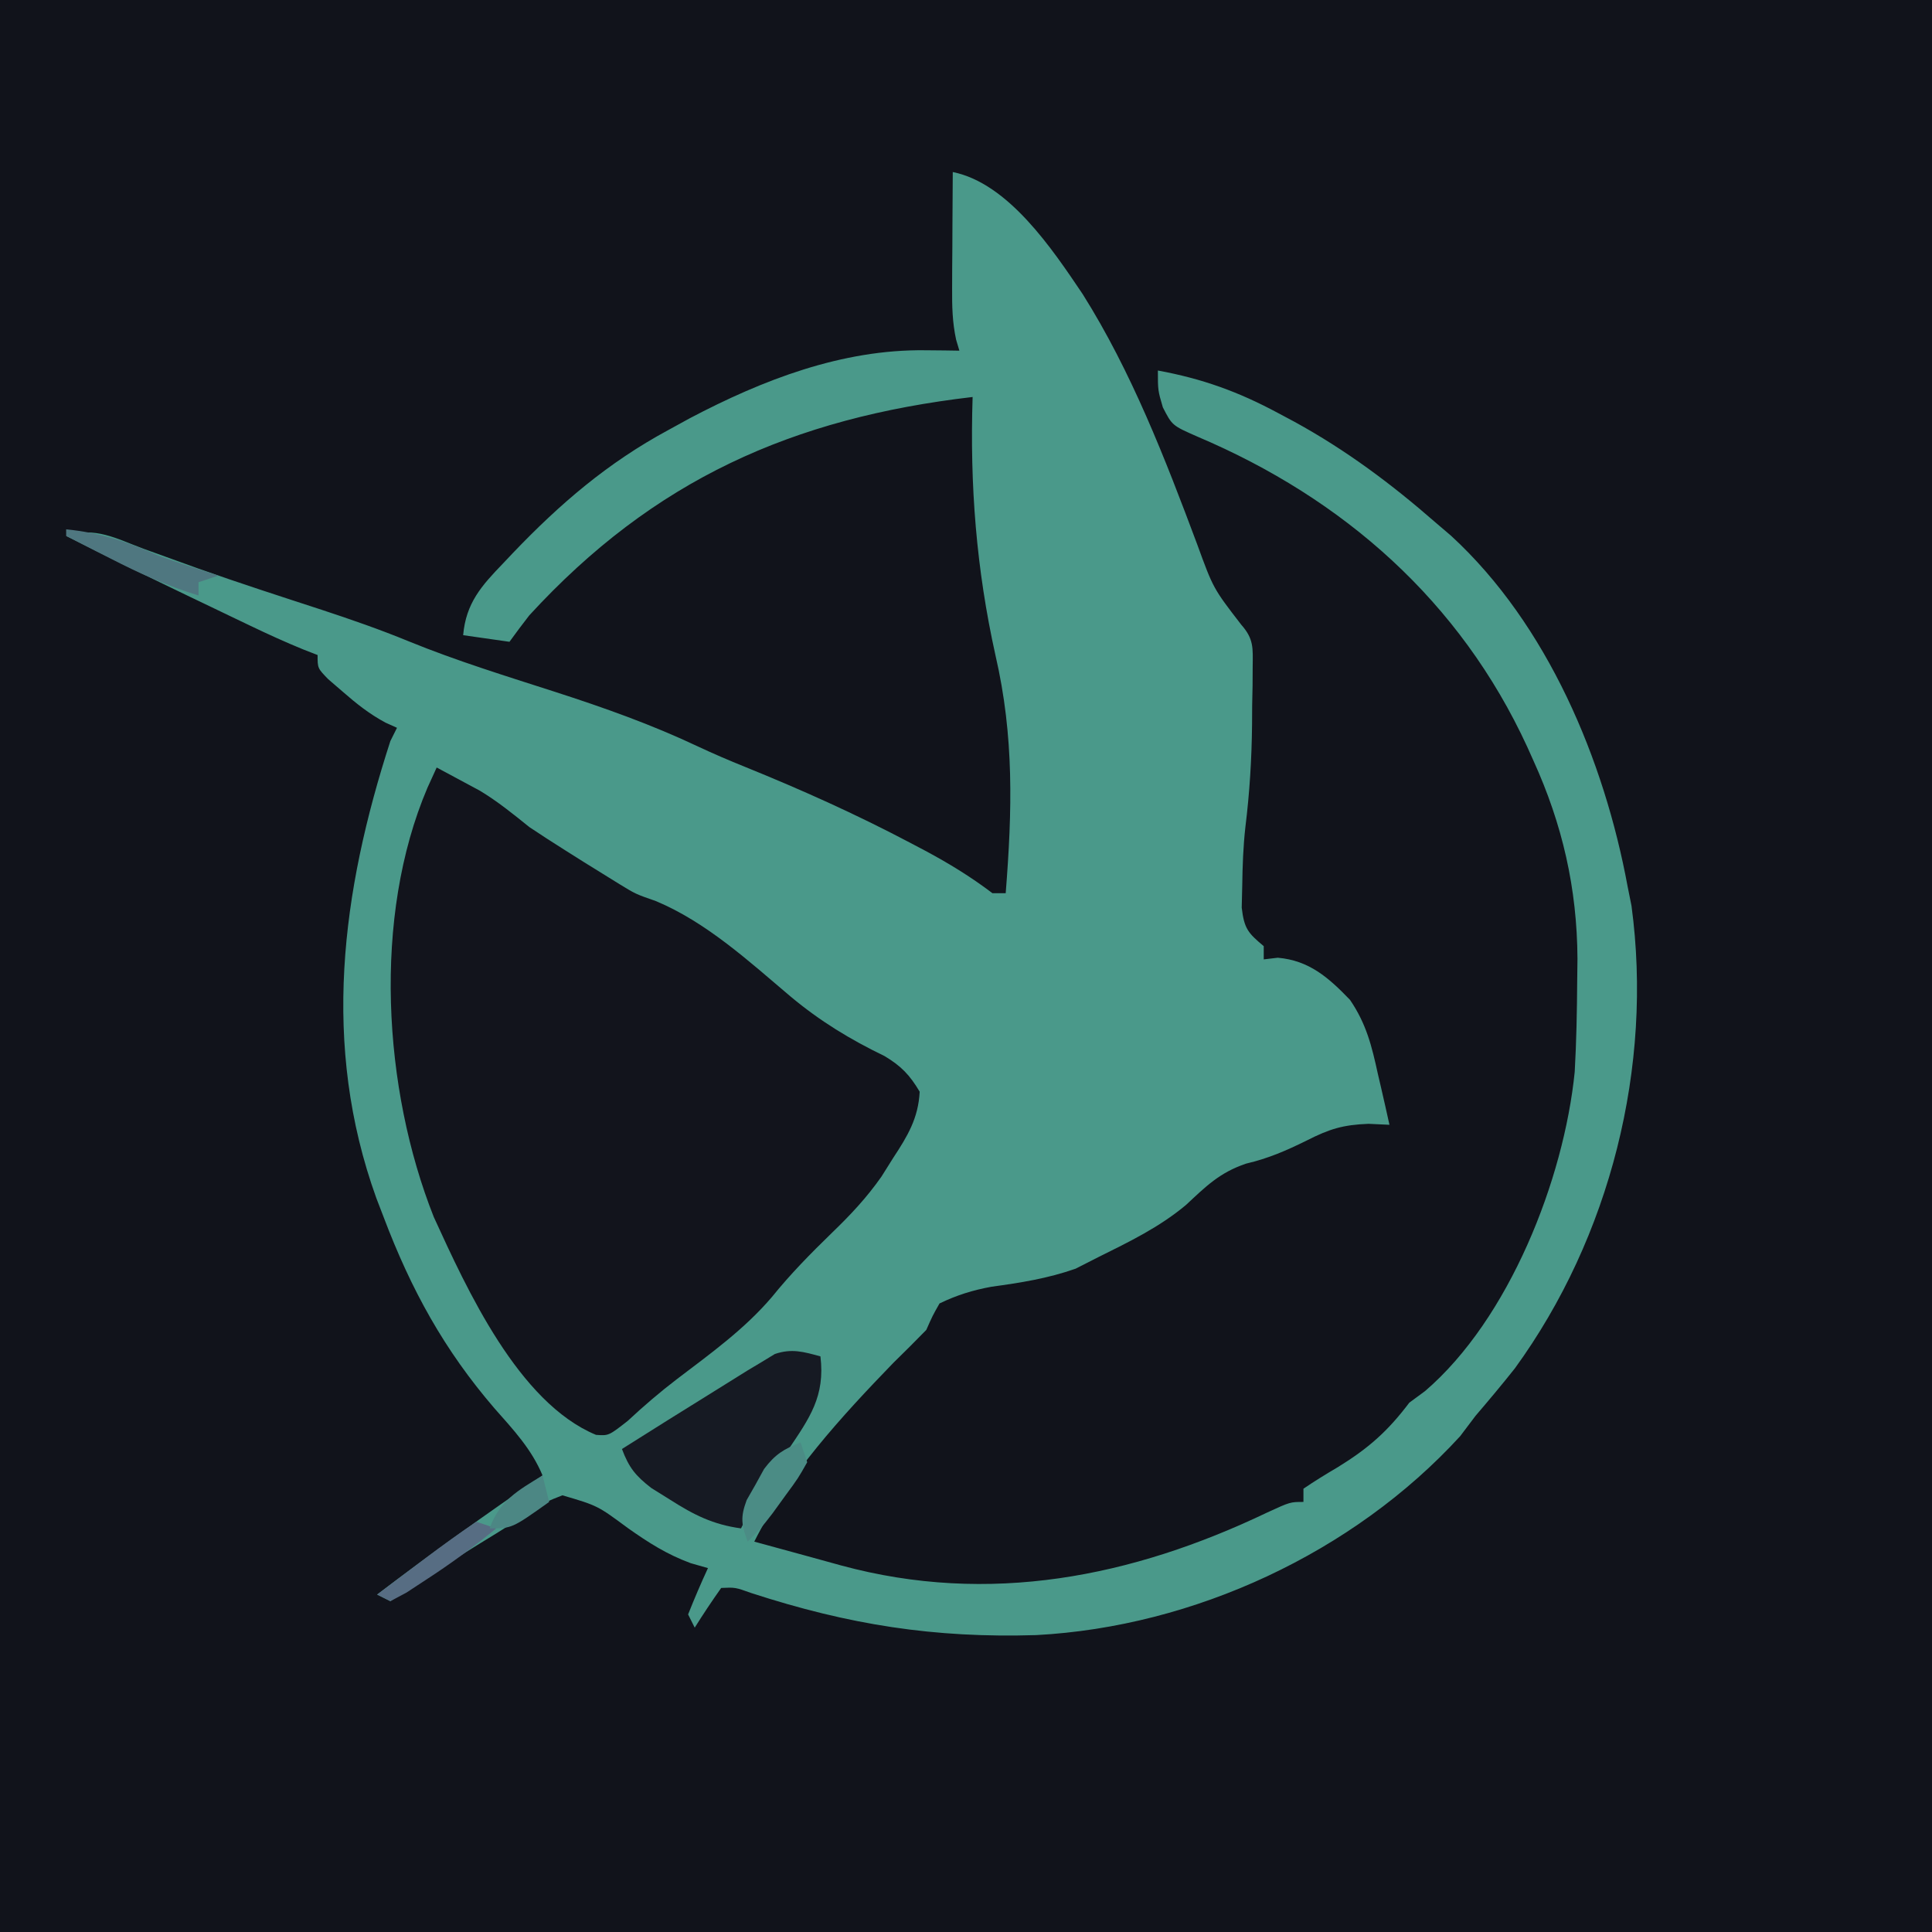
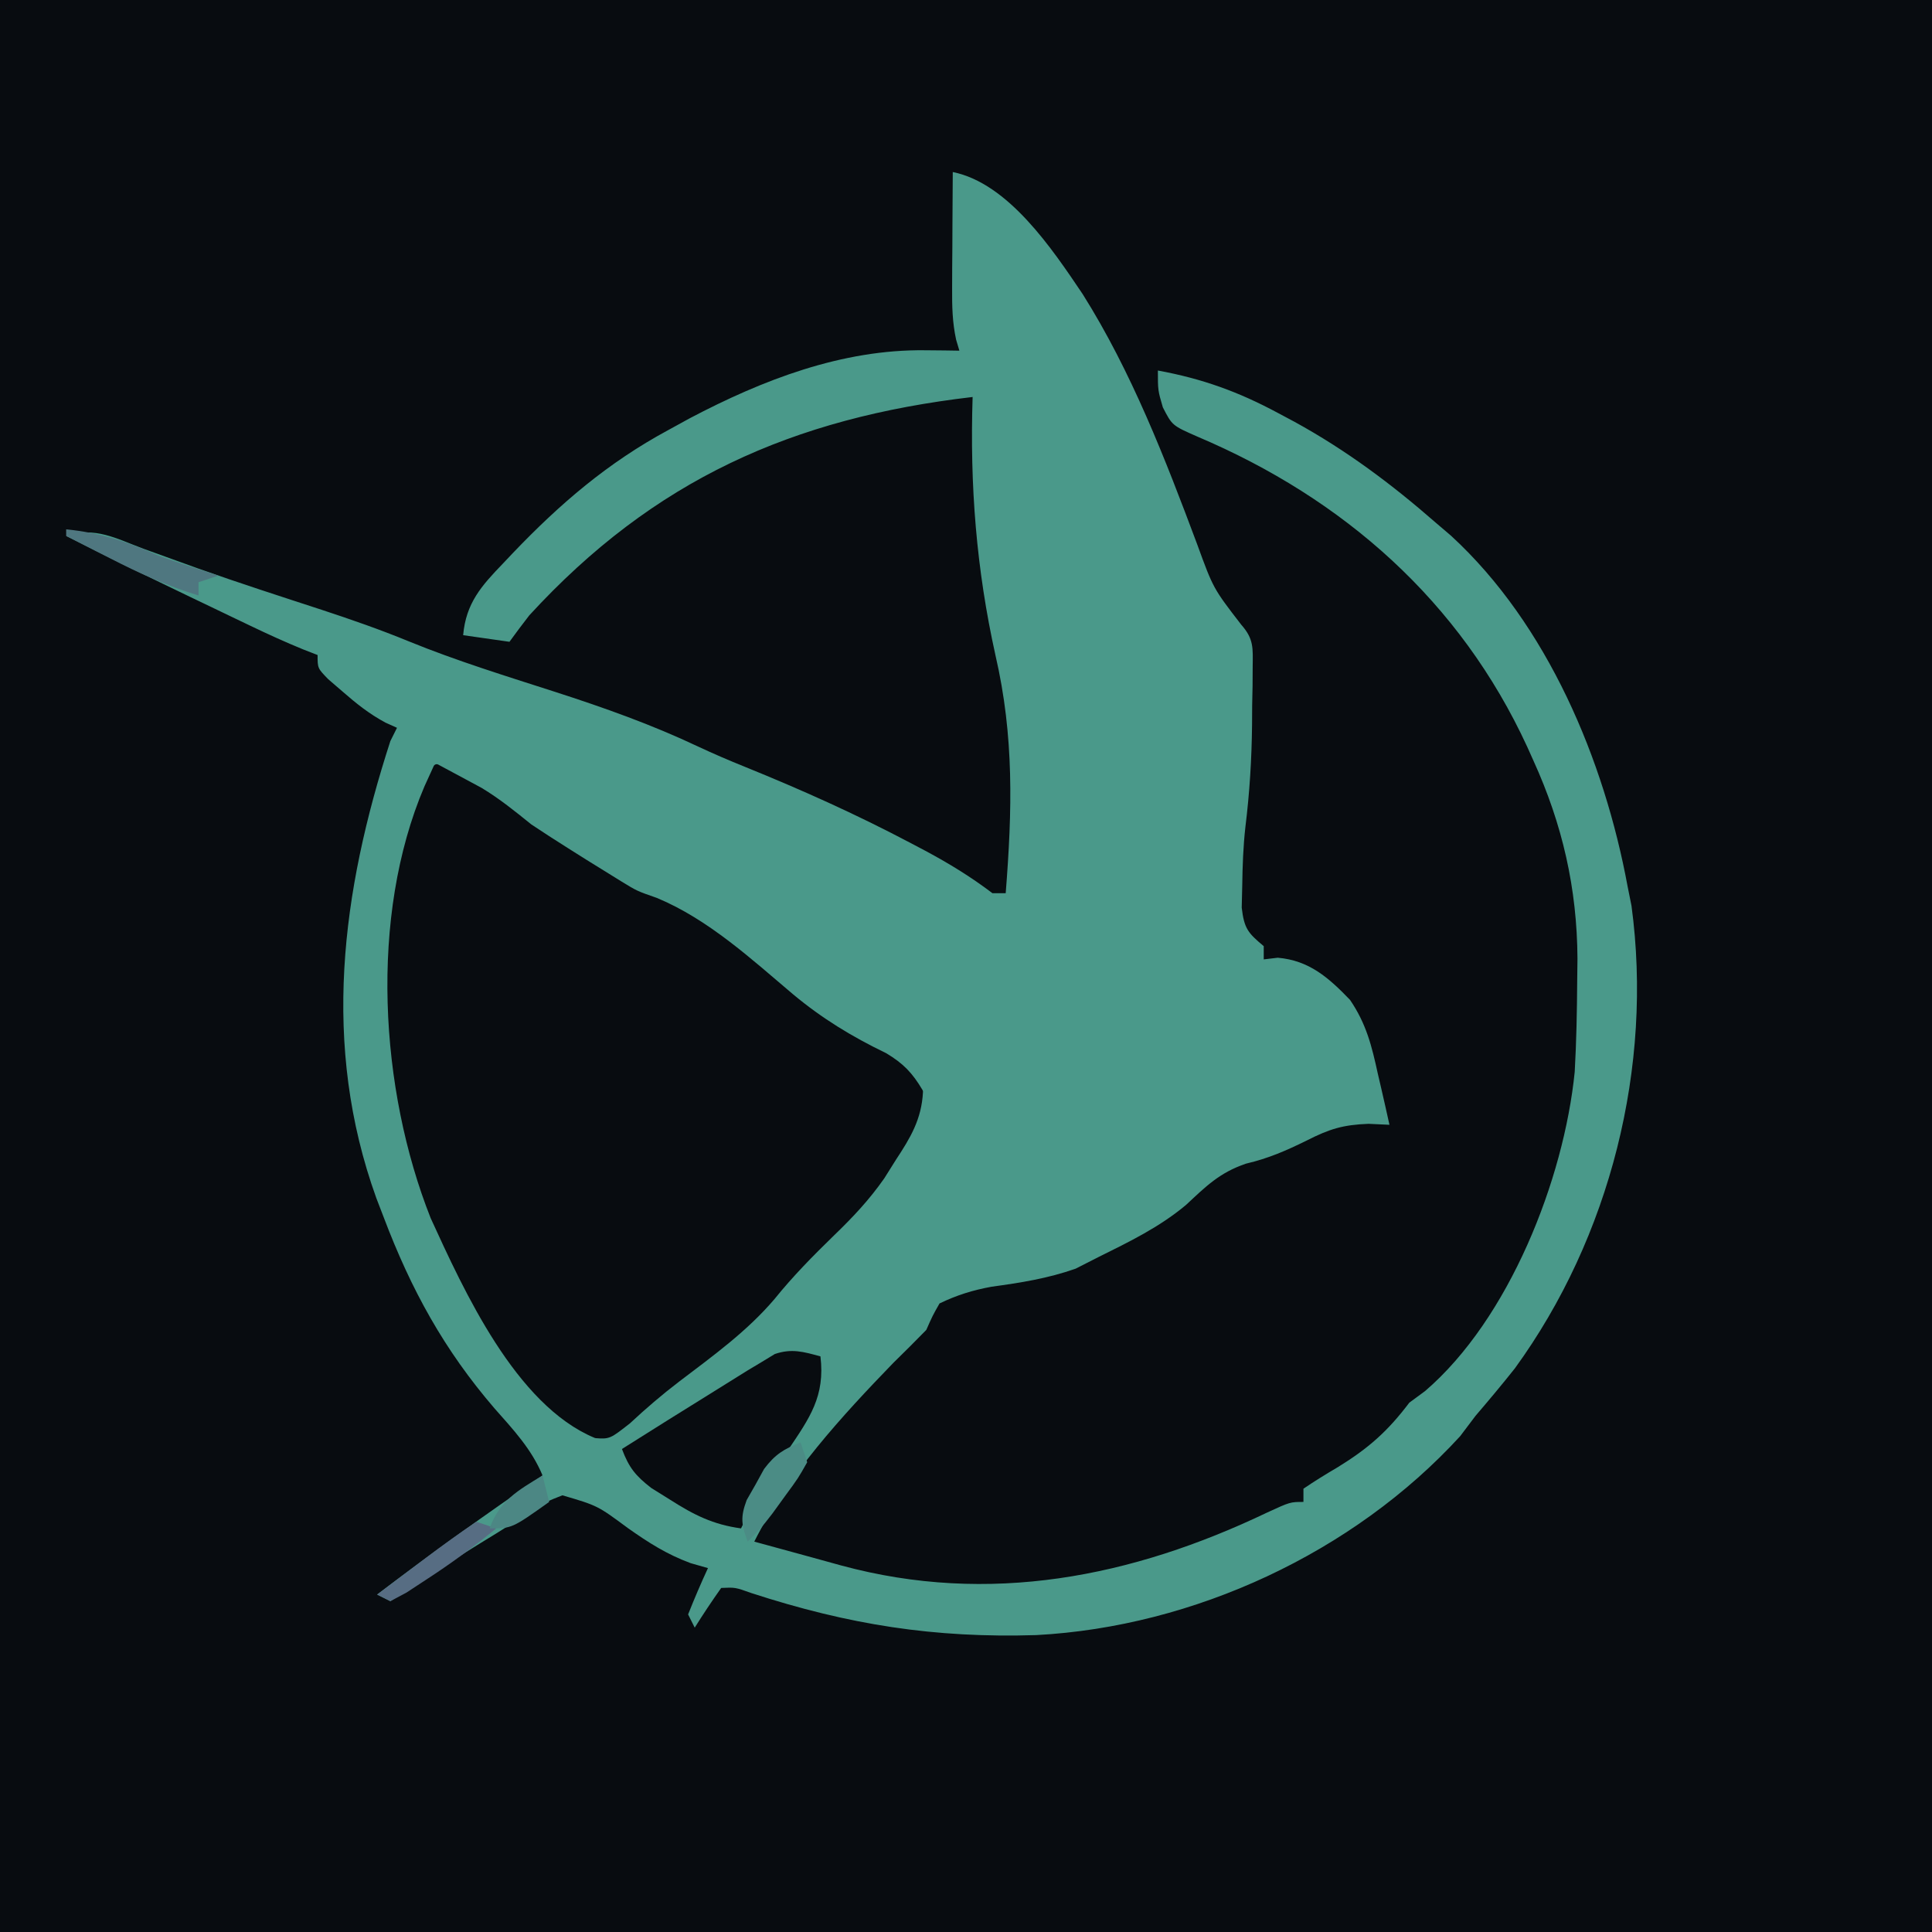
- <svg xmlns="http://www.w3.org/2000/svg" version="1.1" width="292" height="292">
-   <path d="M0 0 C96.36 0 192.72 0 292 0 C292 96.36 292 192.72 292 292 C195.64 292 99.28 292 0 292 C0 195.64 0 99.28 0 0 Z " fill="#11131B" transform="translate(0,0)" />
-   <path d="M0 0 C8.424 1.709 15.054 11.657 19.625 18.438 C27.017 30.173 32.107 43.343 36.949 56.289 C39.372 62.935 39.372 62.935 43.597 68.412 C45.512 70.579 45.36 71.928 45.328 74.789 C45.323 75.731 45.318 76.674 45.312 77.645 C45.292 78.628 45.271 79.612 45.25 80.625 C45.245 81.585 45.24 82.546 45.234 83.535 C45.178 88.73 44.866 93.809 44.231 98.963 C43.894 101.935 43.793 104.886 43.75 107.875 C43.724 108.966 43.698 110.056 43.672 111.18 C44.041 114.355 44.626 115.014 47 117 C47 117.66 47 118.32 47 119 C47.701 118.918 48.403 118.835 49.125 118.75 C53.878 119.163 56.811 121.763 60.043 125.125 C62.505 128.742 63.328 132.082 64.25 136.312 C64.423 137.053 64.595 137.794 64.773 138.557 C65.194 140.368 65.599 142.184 66 144 C64.438 143.927 64.438 143.927 62.844 143.852 C58.954 144.002 56.921 144.634 53.5 146.375 C50.334 147.93 47.766 149.056 44.312 149.875 C40.319 151.231 38.282 153.288 35.238 156.125 C31.241 159.473 26.652 161.695 22 164 C20.866 164.577 19.731 165.155 18.562 165.75 C14.363 167.223 10.268 167.873 5.867 168.473 C3.003 168.999 0.622 169.74 -2 171 C-3.05 172.85 -3.05 172.85 -4 175 C-5.645 176.688 -7.315 178.352 -9 180 C-16.733 187.993 -24.979 196.958 -30 207 C-27.315 207.74 -24.629 208.475 -21.941 209.203 C-20.239 209.664 -18.538 210.13 -16.84 210.609 C5.502 216.665 27.092 212.368 47.5 202.609 C51 201 51 201 53 201 C53 200.34 53 199.68 53 199 C54.688 197.853 56.427 196.782 58.188 195.75 C62.852 192.877 65.731 190.327 69 186 C69.784 185.423 70.567 184.845 71.375 184.25 C84.092 173.35 92.37 152.254 94 136 C94.258 131.436 94.344 126.883 94.375 122.312 C94.389 121.185 94.403 120.057 94.417 118.896 C94.359 108.26 92.148 98.606 87.75 88.938 C87.446 88.261 87.143 87.585 86.83 86.888 C76.704 64.899 59.108 49.381 37 40 C33.162 38.316 33.162 38.316 31.75 35.562 C31 33 31 33 31 30 C37.725 31.238 43.179 33.204 49.188 36.438 C50.009 36.876 50.831 37.314 51.677 37.765 C59.487 42.056 66.304 47.148 73 53 C73.766 53.654 74.531 54.307 75.32 54.98 C89.918 68.404 98.473 88.909 102 108 C102.288 109.437 102.288 109.437 102.582 110.902 C105.858 135.18 99.379 160.968 84.953 180.816 C83.018 183.257 81.025 185.633 79 188 C78.237 189.011 77.474 190.021 76.688 191.062 C60.569 208.681 36.439 219.864 12.618 221.126 C-2.809 221.601 -15.73 219.564 -30.453 214.77 C-32.876 213.904 -32.876 213.904 -35 214 C-36.389 215.961 -37.726 217.962 -39 220 C-39.33 219.34 -39.66 218.68 -40 218 C-39.064 215.64 -38.067 213.304 -37 211 C-38.296 210.631 -38.296 210.631 -39.617 210.254 C-43.254 208.906 -45.96 207.168 -49.125 204.938 C-53.688 201.558 -53.688 201.558 -59 200 C-61.284 200.895 -61.284 200.895 -63.555 202.387 C-64.417 202.913 -65.279 203.44 -66.168 203.982 C-67.508 204.826 -67.508 204.826 -68.875 205.688 C-69.761 206.231 -70.646 206.774 -71.559 207.334 C-76.101 210.133 -80.584 213.005 -85 216 C-85.66 215.67 -86.32 215.34 -87 215 C-78.819 208.765 -70.497 202.797 -62 197 C-63.657 193.012 -66.427 190.068 -69.25 186.875 C-76.867 178.034 -81.862 168.923 -86 158 C-86.373 157.031 -86.745 156.061 -87.129 155.062 C-95.456 131.955 -92.393 108.798 -85 86 C-84.67 85.34 -84.34 84.68 -84 84 C-84.572 83.742 -85.145 83.484 -85.734 83.219 C-88.211 81.886 -90.134 80.349 -92.25 78.5 C-92.956 77.892 -93.663 77.283 -94.391 76.656 C-96 75 -96 75 -96 73 C-96.718 72.72 -97.437 72.44 -98.177 72.152 C-100.892 71.044 -103.524 69.841 -106.168 68.574 C-107.144 68.107 -108.121 67.64 -109.127 67.158 C-110.137 66.673 -111.147 66.188 -112.188 65.688 C-113.178 65.214 -114.169 64.74 -115.189 64.252 C-121.492 61.231 -127.76 58.147 -134 55 C-129.638 53.546 -126.447 55.397 -122.312 56.938 C-120.51 57.59 -118.706 58.241 -116.902 58.891 C-115.947 59.235 -114.992 59.58 -114.007 59.936 C-107.842 62.118 -101.617 64.13 -95.4 66.158 C-90.947 67.625 -86.558 69.145 -82.223 70.93 C-74.994 73.881 -67.526 76.178 -60.098 78.57 C-52.703 80.957 -45.511 83.508 -38.478 86.837 C-36.155 87.927 -33.817 88.925 -31.438 89.887 C-22.938 93.329 -14.679 97.035 -6.562 101.312 C-5.764 101.733 -4.965 102.153 -4.143 102.587 C-0.536 104.521 2.736 106.522 6 109 C6.66 109 7.32 109 8 109 C8.986 96.514 9.289 85.298 6.453 73.037 C3.555 60 2.57 47.327 3 34 C-24.183 37.175 -45.167 46.48 -64 67 C-65.02 68.318 -66.027 69.647 -67 71 C-69.31 70.67 -71.62 70.34 -74 70 C-73.576 65.163 -71.244 62.55 -68 59.188 C-67.504 58.663 -67.008 58.138 -66.496 57.597 C-59.341 50.115 -52.142 43.936 -43 39 C-41.389 38.116 -41.389 38.116 -39.746 37.215 C-28.757 31.432 -16.776 26.786 -4.188 26.938 C-3.212 26.947 -2.236 26.956 -1.23 26.965 C-0.126 26.982 -0.126 26.982 1 27 C0.837 26.452 0.674 25.904 0.506 25.339 C-0.068 22.686 -0.113 20.293 -0.098 17.578 C-0.094 16.553 -0.091 15.529 -0.088 14.473 C-0.08 13.409 -0.071 12.346 -0.062 11.25 C-0.058 10.171 -0.053 9.092 -0.049 7.98 C-0.037 5.32 -0.021 2.66 0 0 Z " fill="#4A998A" transform="translate(144,26)" />
-   <path d="M0 0 C1.399 0.744 2.794 1.495 4.188 2.25 C5.353 2.876 5.353 2.876 6.543 3.516 C9.233 5.141 11.555 7.028 14 9 C15.816 10.213 17.65 11.401 19.5 12.562 C20.877 13.431 20.877 13.431 22.281 14.316 C23.178 14.872 24.076 15.428 25 16 C25.874 16.541 26.748 17.083 27.648 17.641 C30.059 19.118 30.059 19.118 33.125 20.188 C40.783 23.387 47.228 29.321 53.5 34.625 C57.954 38.343 62.472 41.089 67.688 43.613 C70.22 45.132 71.497 46.472 73 49 C72.794 53.008 71.175 55.697 69 59 C68.415 59.932 67.83 60.864 67.227 61.824 C64.955 65.065 62.532 67.631 59.688 70.375 C56.514 73.459 53.469 76.552 50.688 80 C46.537 84.884 41.395 88.567 36.32 92.43 C33.714 94.418 31.276 96.515 28.875 98.75 C26 101 26 101 24.078 100.863 C12.351 95.992 4.581 78.893 -0.438 67.938 C-8.111 48.591 -9.713 22.585 -1.395 3.062 C-0.934 2.052 -0.474 1.041 0 0 Z " fill="#12141C" transform="translate(66,116)" />
-   <path d="M0 0 C0.737 6.03 -1.647 9.332 -4.875 14.125 C-5.79 15.523 -6.705 16.921 -7.617 18.32 C-8.026 18.931 -8.434 19.543 -8.855 20.172 C-10.039 22.062 -11.034 23.991 -12 26 C-16.228 25.422 -19.103 23.972 -22.688 21.688 C-23.64 21.093 -24.593 20.499 -25.574 19.887 C-27.978 18.017 -28.94 16.808 -30 14 C-25.337 11.054 -20.665 8.124 -15.975 5.223 C-14.349 4.216 -12.729 3.203 -11.109 2.188 C-10.351 1.734 -9.593 1.28 -8.812 0.812 C-8.18 0.427 -7.547 0.042 -6.895 -0.355 C-4.337 -1.226 -2.565 -0.695 0 0 Z " fill="#161A23" transform="translate(124,205)" />
-   <path d="M0 0 C5.224 0.533 9.226 1.86 14 4 C16.983 5.055 19.987 6.037 23 7 C22.01 7.33 21.02 7.66 20 8 C20 8.66 20 9.32 20 10 C15.262 8.557 11.011 6.628 6.625 4.375 C5.664 3.888 5.664 3.888 4.684 3.391 C3.121 2.597 1.56 1.799 0 1 C0 0.67 0 0.34 0 0 Z " fill="#4F7780" transform="translate(10,80)" />
-   <path d="M0 0 C0.33 0.99 0.66 1.98 1 3 C-0.363 5.41 -0.363 5.41 -2.312 8.062 C-3.266 9.379 -3.266 9.379 -4.238 10.723 C-6 13 -6 13 -8 15 C-8.953 12.44 -9.116 11.311 -8.145 8.711 C-7.485 7.555 -7.485 7.555 -6.812 6.375 C-6.386 5.599 -5.959 4.823 -5.52 4.023 C-3.858 1.811 -2.543 1.013 0 0 Z " fill="#4B8C85" transform="translate(121,218)" />
-   <path d="M0 0 C0.99 0.33 1.98 0.66 3 1 C-0.44 3.826 -3.951 6.391 -7.688 8.812 C-8.64 9.438 -9.593 10.063 -10.574 10.707 C-11.375 11.134 -12.175 11.56 -13 12 C-13.66 11.67 -14.32 11.34 -15 11 C-13.063 9.541 -11.126 8.083 -9.188 6.625 C-8.64 6.213 -8.093 5.8 -7.529 5.375 C-5.056 3.516 -2.576 1.717 0 0 Z " fill="#576D83" transform="translate(72,230)" />
-   <path d="M0 0 C0.33 1.32 0.66 2.64 1 4 C-4.625 8 -4.625 8 -8 8 C-6.498 3.794 -3.714 2.261 0 0 Z " fill="#4C8784" transform="translate(82,223)" />
+ <svg xmlns="http://www.w3.org/2000/svg" width="100%" height="100%" viewBox="0 0 292 292" version="1.1" xml:space="preserve" style="fill-rule:evenodd;clip-rule:evenodd;stroke-linejoin:round;stroke-miterlimit:2;">
+   <rect x="0" y="0" width="292" height="292" style="fill:rgb(8,12,16);fill-rule:nonzero;stroke:rgb(8,12,16);stroke-width:1px;" />
+   <g transform="matrix(1,0,0,1,144,26)">
+     <path d="M0,0C8.424,1.709 15.054,11.657 19.625,18.438C27.017,30.173 32.107,43.343 36.949,56.289C39.372,62.935 39.372,62.935 43.597,68.412C45.512,70.579 45.36,71.928 45.328,74.789C45.323,75.731 45.318,76.674 45.312,77.645C45.292,78.628 45.271,79.612 45.25,80.625C45.245,81.585 45.24,82.546 45.234,83.535C45.178,88.73 44.866,93.809 44.231,98.963C43.894,101.935 43.793,104.886 43.75,107.875C43.724,108.966 43.698,110.056 43.672,111.18C44.041,114.355 44.626,115.014 47,117L47,119C47.701,118.918 48.403,118.835 49.125,118.75C53.878,119.163 56.811,121.763 60.043,125.125C62.505,128.742 63.328,132.082 64.25,136.312C64.423,137.053 64.595,137.794 64.773,138.557C65.194,140.368 65.599,142.184 66,144C64.438,143.927 64.438,143.927 62.844,143.852C58.954,144.002 56.921,144.634 53.5,146.375C50.334,147.93 47.766,149.056 44.312,149.875C40.319,151.231 38.282,153.288 35.238,156.125C31.241,159.473 26.652,161.695 22,164C20.866,164.577 19.731,165.155 18.562,165.75C14.363,167.223 10.268,167.873 5.867,168.473C3.003,168.999 0.622,169.74 -2,171C-3.05,172.85 -3.05,172.85 -4,175C-5.645,176.688 -7.315,178.352 -9,180C-16.733,187.993 -24.979,196.958 -30,207C-27.315,207.74 -24.629,208.475 -21.941,209.203C-20.239,209.664 -18.538,210.13 -16.84,210.609C5.502,216.665 27.092,212.368 47.5,202.609C51,201 51,201 53,201L53,199C54.688,197.853 56.427,196.782 58.188,195.75C62.852,192.877 65.731,190.327 69,186C69.784,185.423 70.567,184.845 71.375,184.25C84.092,173.35 92.37,152.254 94,136C94.258,131.436 94.344,126.883 94.375,122.312C94.389,121.185 94.403,120.057 94.417,118.896C94.359,108.26 92.148,98.606 87.75,88.938C87.446,88.261 87.143,87.585 86.83,86.888C76.704,64.899 59.108,49.381 37,40C33.162,38.316 33.162,38.316 31.75,35.562C31,33 31,33 31,30C37.725,31.238 43.179,33.204 49.188,36.438C50.009,36.876 50.831,37.314 51.677,37.765C59.487,42.056 66.304,47.148 73,53C73.766,53.654 74.531,54.307 75.32,54.98C89.918,68.404 98.473,88.909 102,108C102.288,109.437 102.288,109.437 102.582,110.902C105.858,135.18 99.379,160.968 84.953,180.816C83.018,183.257 81.025,185.633 79,188C78.237,189.011 77.474,190.021 76.688,191.062C60.569,208.681 36.439,219.864 12.618,221.126C-2.809,221.601 -15.73,219.564 -30.453,214.77C-32.876,213.904 -32.876,213.904 -35,214C-36.389,215.961 -37.726,217.962 -39,220C-39.33,219.34 -39.66,218.68 -40,218C-39.064,215.64 -38.067,213.304 -37,211C-38.296,210.631 -38.296,210.631 -39.617,210.254C-43.254,208.906 -45.96,207.168 -49.125,204.938C-53.688,201.558 -53.688,201.558 -59,200C-61.284,200.895 -61.284,200.895 -63.555,202.387C-64.417,202.913 -65.279,203.44 -66.168,203.982C-67.508,204.826 -67.508,204.826 -68.875,205.688C-69.761,206.231 -70.646,206.774 -71.559,207.334C-76.101,210.133 -80.584,213.005 -85,216C-85.66,215.67 -86.32,215.34 -87,215C-78.819,208.765 -70.497,202.797 -62,197C-63.657,193.012 -66.427,190.068 -69.25,186.875C-76.867,178.034 -81.862,168.923 -86,158C-86.373,157.031 -86.745,156.061 -87.129,155.062C-95.456,131.955 -92.393,108.798 -85,86C-84.67,85.34 -84.34,84.68 -84,84C-84.572,83.742 -85.145,83.484 -85.734,83.219C-88.211,81.886 -90.134,80.349 -92.25,78.5C-92.956,77.892 -93.663,77.283 -94.391,76.656C-96,75 -96,75 -96,73C-96.718,72.72 -97.437,72.44 -98.177,72.152C-100.892,71.044 -103.524,69.841 -106.168,68.574C-107.144,68.107 -108.121,67.64 -109.127,67.158C-110.137,66.673 -111.147,66.188 -112.188,65.688C-113.178,65.214 -114.169,64.74 -115.189,64.252C-121.492,61.231 -127.76,58.147 -134,55C-129.638,53.546 -126.447,55.397 -122.312,56.938C-120.51,57.59 -118.706,58.241 -116.902,58.891C-115.947,59.235 -114.992,59.58 -114.007,59.936C-107.842,62.118 -101.617,64.13 -95.4,66.158C-90.947,67.625 -86.558,69.145 -82.223,70.93C-74.994,73.881 -67.526,76.178 -60.098,78.57C-52.703,80.957 -45.511,83.508 -38.478,86.837C-36.155,87.927 -33.817,88.925 -31.438,89.887C-22.938,93.329 -14.679,97.035 -6.562,101.312C-5.764,101.733 -4.965,102.153 -4.143,102.587C-0.536,104.521 2.736,106.522 6,109L8,109C8.986,96.514 9.289,85.298 6.453,73.037C3.555,60 2.57,47.327 3,34C-24.183,37.175 -45.167,46.48 -64,67C-65.02,68.318 -66.027,69.647 -67,71C-69.31,70.67 -71.62,70.34 -74,70C-73.576,65.163 -71.244,62.55 -68,59.188C-67.504,58.663 -67.008,58.138 -66.496,57.597C-59.341,50.115 -52.142,43.936 -43,39C-41.389,38.116 -41.389,38.116 -39.746,37.215C-28.757,31.432 -16.776,26.786 -4.188,26.938C-3.212,26.947 -2.236,26.956 -1.23,26.965C-0.126,26.982 -0.126,26.982 1,27C0.837,26.452 0.674,25.904 0.506,25.339C-0.068,22.686 -0.113,20.293 -0.098,17.578C-0.094,16.553 -0.091,15.529 -0.088,14.473C-0.08,13.409 -0.071,12.346 -0.062,11.25C-0.058,10.171 -0.053,9.092 -0.049,7.98C-0.037,5.32 -0.021,2.66 0,0Z" style="fill:rgb(74,153,138);fill-rule:nonzero;" />
+   </g>
+   <g transform="matrix(1,0,0,1,66,116)">
+     <path d="M0,0C1.399,0.744 2.794,1.495 4.188,2.25C5.353,2.876 5.353,2.876 6.543,3.516C9.233,5.141 11.555,7.028 14,9C15.816,10.213 17.65,11.401 19.5,12.562C20.877,13.431 20.877,13.431 22.281,14.316C23.178,14.872 24.076,15.428 25,16C25.874,16.541 26.748,17.083 27.648,17.641C30.059,19.118 30.059,19.118 33.125,20.188C40.783,23.387 47.228,29.321 53.5,34.625C57.954,38.343 62.472,41.089 67.688,43.613C70.22,45.132 71.497,46.472 73,49C72.794,53.008 71.175,55.697 69,59C68.415,59.932 67.83,60.864 67.227,61.824C64.955,65.065 62.532,67.631 59.688,70.375C56.514,73.459 53.469,76.552 50.688,80C46.537,84.884 41.395,88.567 36.32,92.43C33.714,94.418 31.276,96.515 28.875,98.75C26,101 26,101 24.078,100.863C12.351,95.992 4.581,78.893 -0.438,67.938C-8.111,48.591 -9.713,22.585 -1.395,3.062C-0.934,2.052 -0.474,1.041 0,0Z" style="fill:rgb(8,12,16);fill-rule:nonzero;stroke:rgb(8,12,16);stroke-width:1px;" />
+   </g>
+   <g transform="matrix(1,0,0,1,124,205)">
+     <path d="M0,0C0.737,6.03 -1.647,9.332 -4.875,14.125C-5.79,15.523 -6.705,16.921 -7.617,18.32C-8.026,18.931 -8.434,19.543 -8.855,20.172C-10.039,22.062 -11.034,23.991 -12,26C-16.228,25.422 -19.103,23.972 -22.688,21.688C-23.64,21.093 -24.593,20.499 -25.574,19.887C-27.978,18.017 -28.94,16.808 -30,14C-25.337,11.054 -20.665,8.124 -15.975,5.223C-14.349,4.216 -12.729,3.203 -11.109,2.188C-10.351,1.734 -9.593,1.28 -8.812,0.812C-8.18,0.427 -7.547,0.042 -6.895,-0.355C-4.337,-1.226 -2.565,-0.695 0,0Z" style="fill:rgb(8,12,16);fill-rule:nonzero;" />
+   </g>
+   <g transform="matrix(1,0,0,1,10,80)">
+     <path d="M0,0C5.224,0.533 9.226,1.86 14,4C16.983,5.055 19.987,6.037 23,7C22.01,7.33 21.02,7.66 20,8L20,10C15.262,8.557 11.011,6.628 6.625,4.375C5.664,3.888 5.664,3.888 4.684,3.391C3.121,2.597 1.56,1.799 0,1L0,0Z" style="fill:rgb(79,119,128);fill-rule:nonzero;" />
+   </g>
+   <g transform="matrix(1,0,0,1,121,218)">
+     <path d="M0,0C0.33,0.99 0.66,1.98 1,3C-0.363,5.41 -0.363,5.41 -2.312,8.062C-3.266,9.379 -3.266,9.379 -4.238,10.723C-6,13 -6,13 -8,15C-8.953,12.44 -9.116,11.311 -8.145,8.711C-7.485,7.555 -7.485,7.555 -6.812,6.375C-6.386,5.599 -5.959,4.823 -5.52,4.023C-3.858,1.811 -2.543,1.013 0,0Z" style="fill:rgb(75,140,133);fill-rule:nonzero;" />
+   </g>
+   <g transform="matrix(1,0,0,1,72,230)">
+     <path d="M0,0C0.99,0.33 1.98,0.66 3,1C-0.44,3.826 -3.951,6.391 -7.688,8.812C-8.64,9.438 -9.593,10.063 -10.574,10.707C-11.375,11.134 -12.175,11.56 -13,12C-13.66,11.67 -14.32,11.34 -15,11C-13.063,9.541 -11.126,8.083 -9.188,6.625C-8.64,6.213 -8.093,5.8 -7.529,5.375C-5.056,3.516 -2.576,1.717 0,0Z" style="fill:rgb(87,109,131);fill-rule:nonzero;" />
+   </g>
+   <g transform="matrix(1,0,0,1,82,223)">
+     <path d="M0,0C0.33,1.32 0.66,2.64 1,4C-4.625,8 -4.625,8 -8,8C-6.498,3.794 -3.714,2.261 0,0Z" style="fill:rgb(76,135,132);fill-rule:nonzero;" />
+   </g>
</svg>
